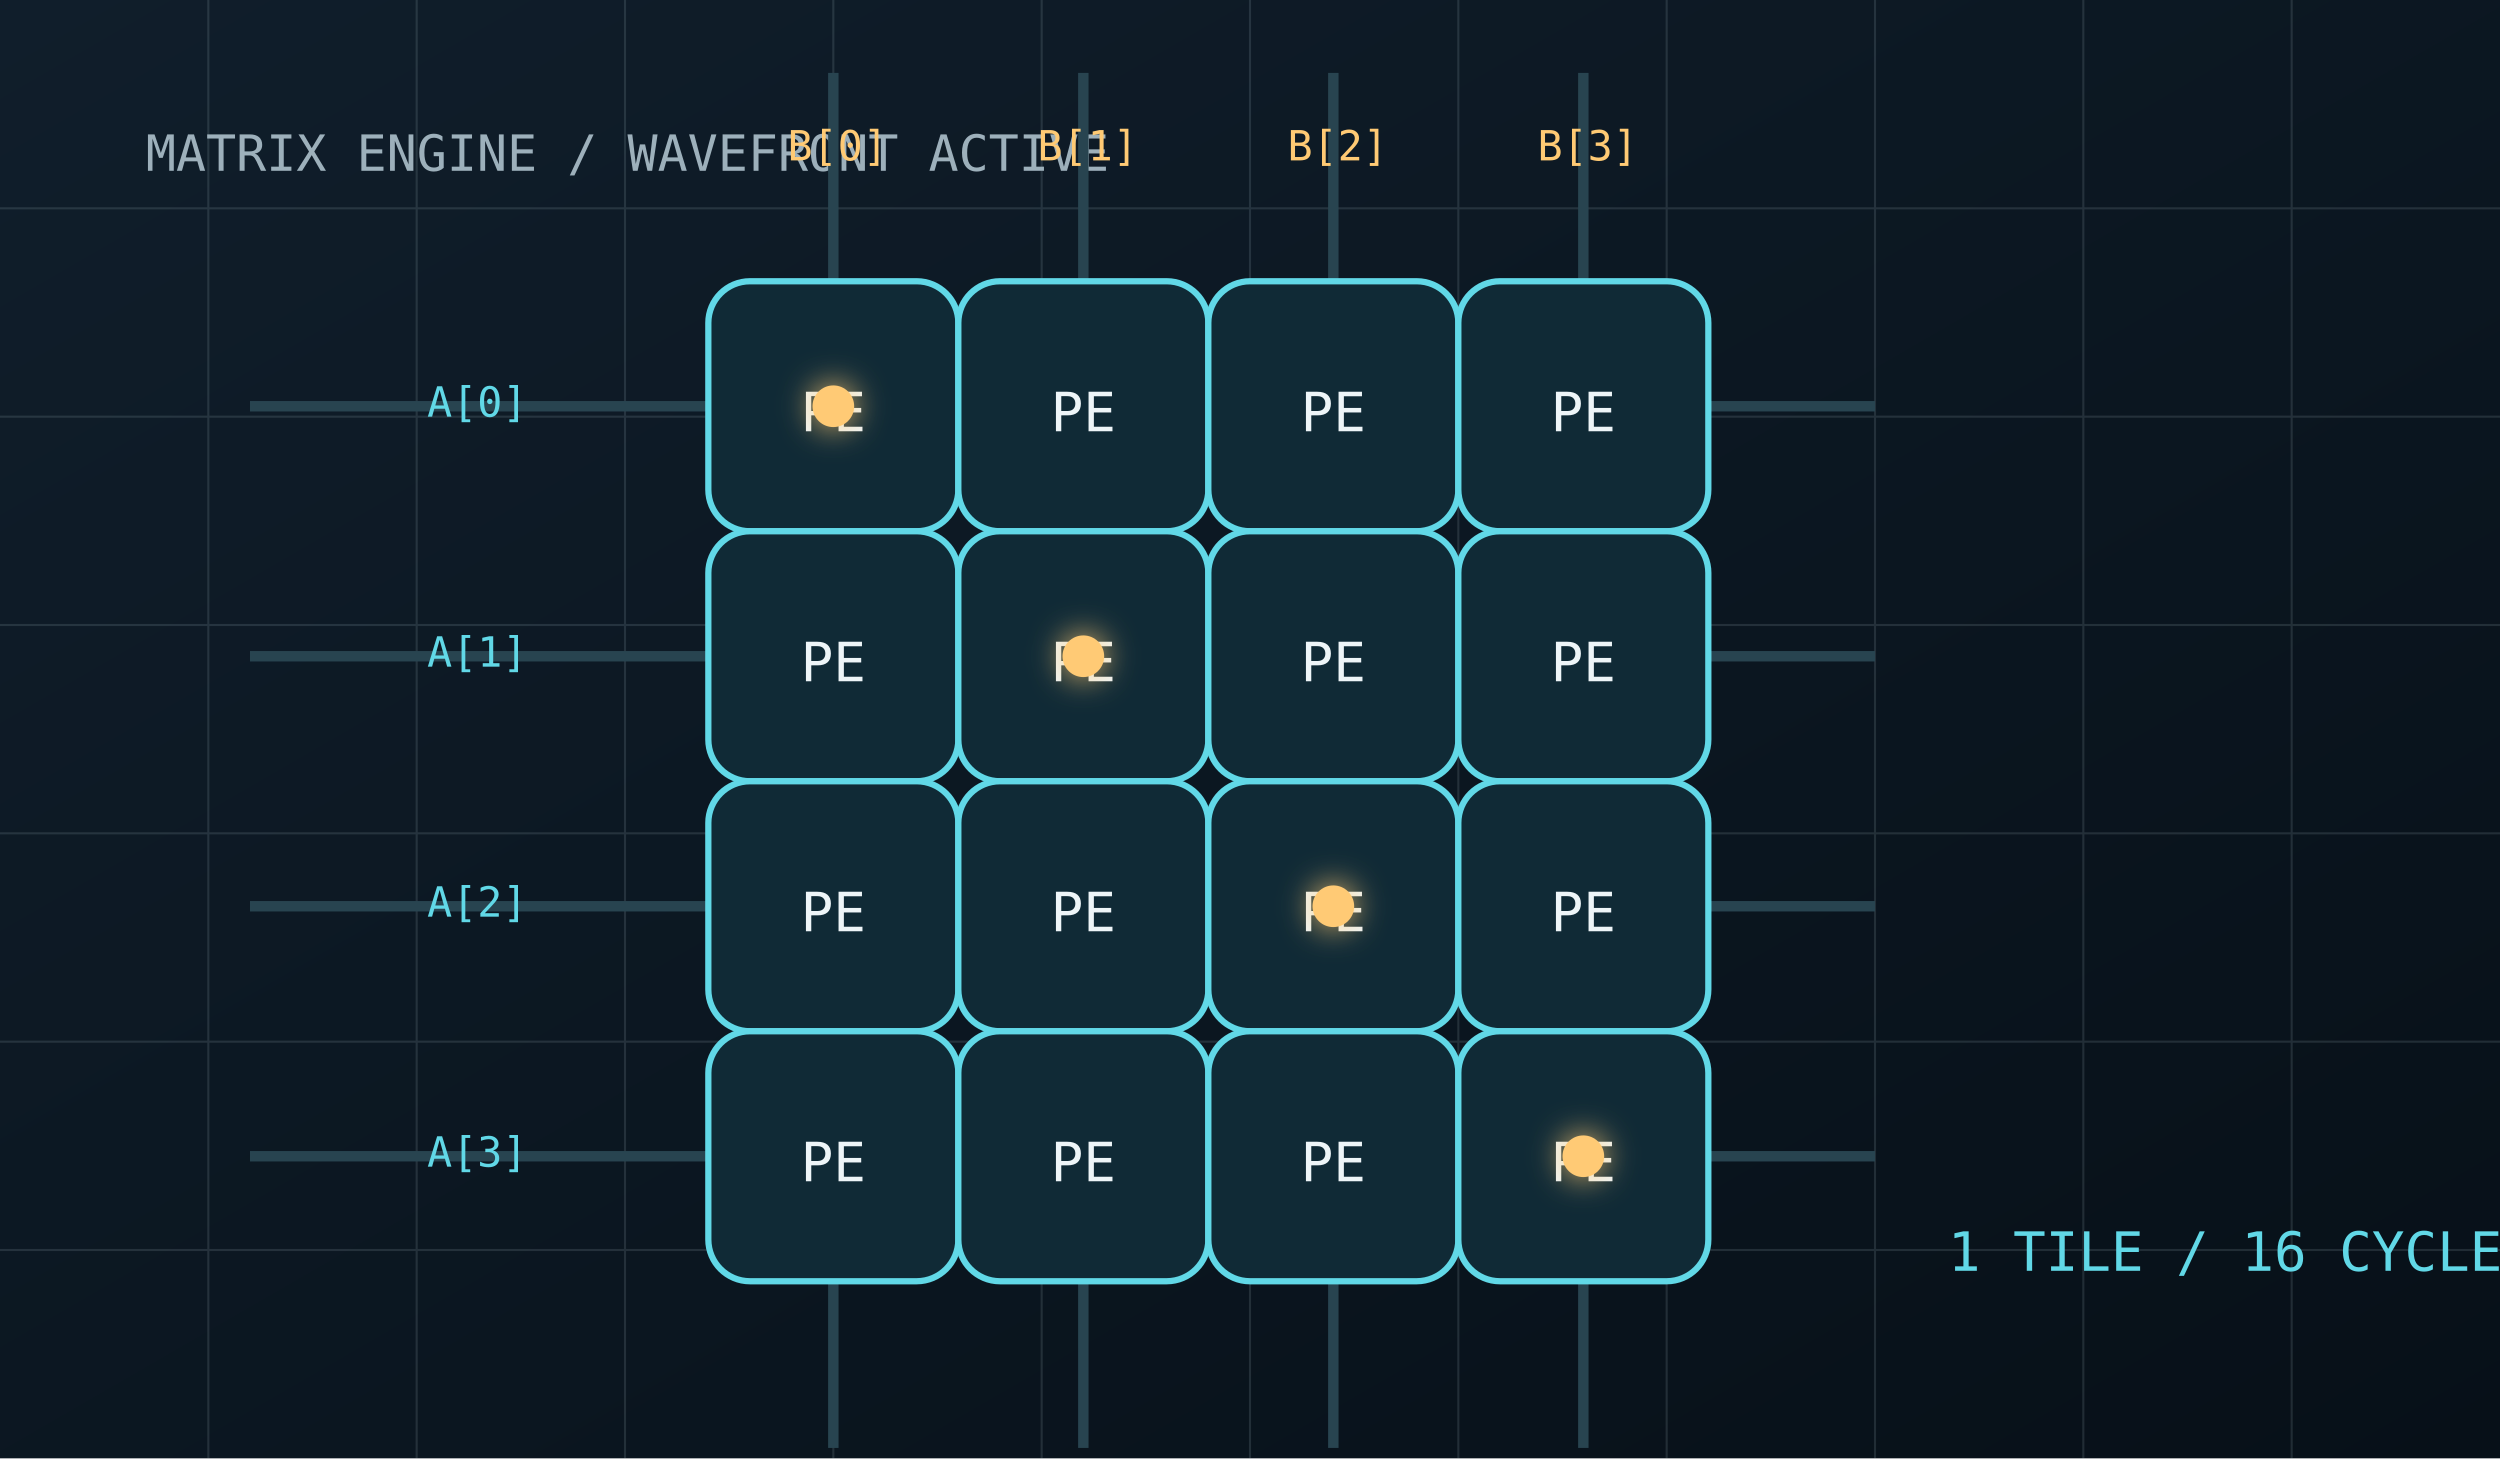
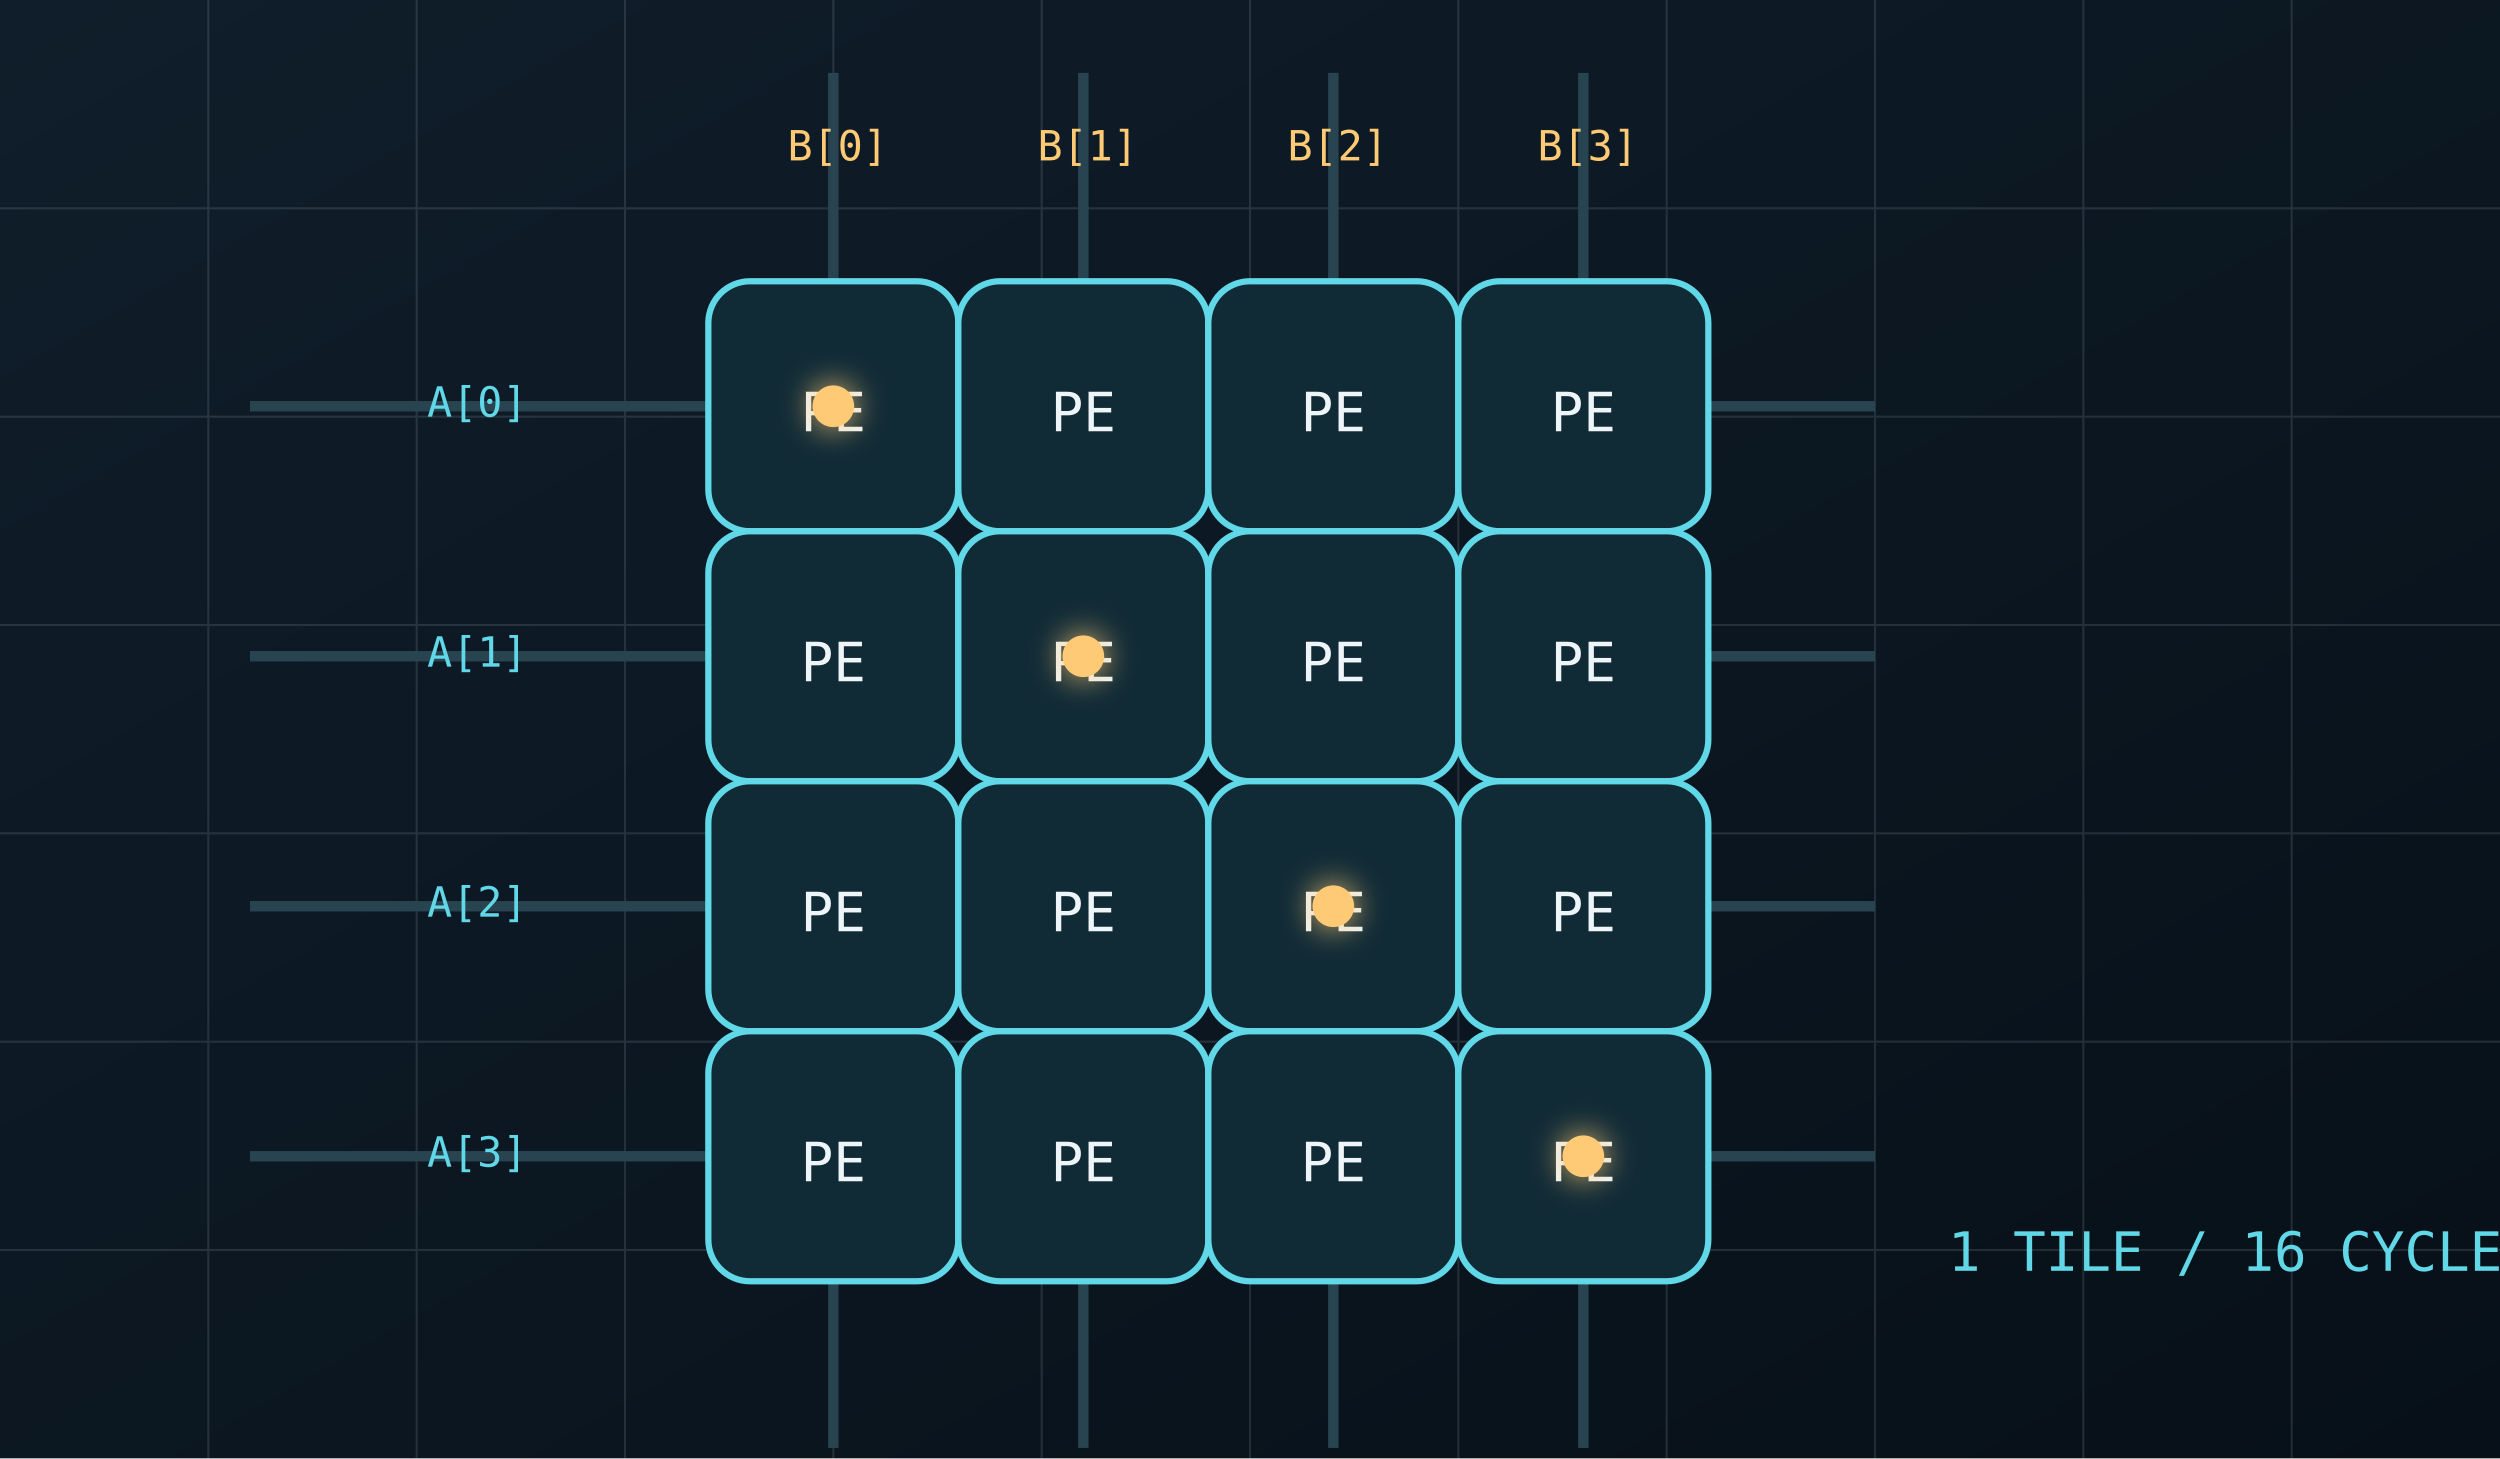
<svg xmlns="http://www.w3.org/2000/svg" viewBox="0 0 1200 700" role="img" aria-labelledby="t d">
  <defs>
    <linearGradient id="bg" x1="0" x2="1" y1="0" y2="1">
      <stop stop-color="#101e2b" />
      <stop offset="1" stop-color="#071018" />
    </linearGradient>
    <filter id="glow">
      <feGaussianBlur stdDeviation="8" result="b" />
      <feMerge>
        <feMergeNode in="b" />
        <feMergeNode in="SourceGraphic" />
      </feMerge>
    </filter>
  </defs>
  <rect width="1200" height="700" fill="url(#bg)" />
  <g opacity=".12" stroke="#dff7ff">
    <path d="M0 100H1200M0 200H1200M0 300H1200M0 400H1200M0 500H1200M0 600H1200" />
    <path d="M100 0V700M200 0V700M300 0V700M400 0V700M500 0V700M600 0V700M700 0V700M800 0V700M900 0V700M1000 0V700M1100 0V700" />
  </g>
-   <text x="70" y="82" fill="#9db0bb" font-family="monospace" font-size="24">MATRIX ENGINE / WAVEFRONT ACTIVE</text>
  <g transform="translate(300 95)">
    <g stroke="#284450" stroke-width="5">
      <path d="M-180 100H600M-180 220H600M-180 340H600M-180 460H600" />
      <path d="M100-60V600M220-60V600M340-60V600M460-60V600" />
    </g>
    <g font-family="monospace" font-size="26" text-anchor="middle">
      <g fill="#102a36" stroke="#61d8e7" stroke-width="3">
        <rect x="40" y="40" width="120" height="120" rx="20" />
        <rect x="160" y="40" width="120" height="120" rx="20" />
        <rect x="280" y="40" width="120" height="120" rx="20" />
        <rect x="400" y="40" width="120" height="120" rx="20" />
        <rect x="40" y="160" width="120" height="120" rx="20" />
        <rect x="160" y="160" width="120" height="120" rx="20" />
        <rect x="280" y="160" width="120" height="120" rx="20" />
        <rect x="400" y="160" width="120" height="120" rx="20" />
        <rect x="40" y="280" width="120" height="120" rx="20" />
        <rect x="160" y="280" width="120" height="120" rx="20" />
        <rect x="280" y="280" width="120" height="120" rx="20" />
        <rect x="400" y="280" width="120" height="120" rx="20" />
        <rect x="40" y="400" width="120" height="120" rx="20" />
        <rect x="160" y="400" width="120" height="120" rx="20" />
        <rect x="280" y="400" width="120" height="120" rx="20" />
        <rect x="400" y="400" width="120" height="120" rx="20" />
      </g>
      <g fill="#eef5f8">
        <text x="100" y="112">PE</text>
        <text x="220" y="112">PE</text>
        <text x="340" y="112">PE</text>
        <text x="460" y="112">PE</text>
        <text x="100" y="232">PE</text>
        <text x="220" y="232">PE</text>
        <text x="340" y="232">PE</text>
        <text x="460" y="232">PE</text>
        <text x="100" y="352">PE</text>
        <text x="220" y="352">PE</text>
        <text x="340" y="352">PE</text>
        <text x="460" y="352">PE</text>
        <text x="100" y="472">PE</text>
        <text x="220" y="472">PE</text>
        <text x="340" y="472">PE</text>
        <text x="460" y="472">PE</text>
      </g>
    </g>
    <g fill="#ffca74" filter="url(#glow)">
      <circle cx="100" cy="100" r="10" />
      <circle cx="220" cy="220" r="10" />
      <circle cx="340" cy="340" r="10" />
      <circle cx="460" cy="460" r="10" />
    </g>
    <g fill="#61d8e7" font-family="monospace" font-size="20">
      <text x="-95" y="105">A[0]</text>
      <text x="-95" y="225">A[1]</text>
      <text x="-95" y="345">A[2]</text>
      <text x="-95" y="465">A[3]</text>
    </g>
    <g fill="#ffca74" font-family="monospace" font-size="20">
      <text x="78" y="-18">B[0]</text>
      <text x="198" y="-18">B[1]</text>
      <text x="318" y="-18">B[2]</text>
      <text x="438" y="-18">B[3]</text>
    </g>
  </g>
  <text x="935" y="610" fill="#61d8e7" font-family="monospace" font-size="26">1 TILE / 16 CYCLES</text>
</svg>
